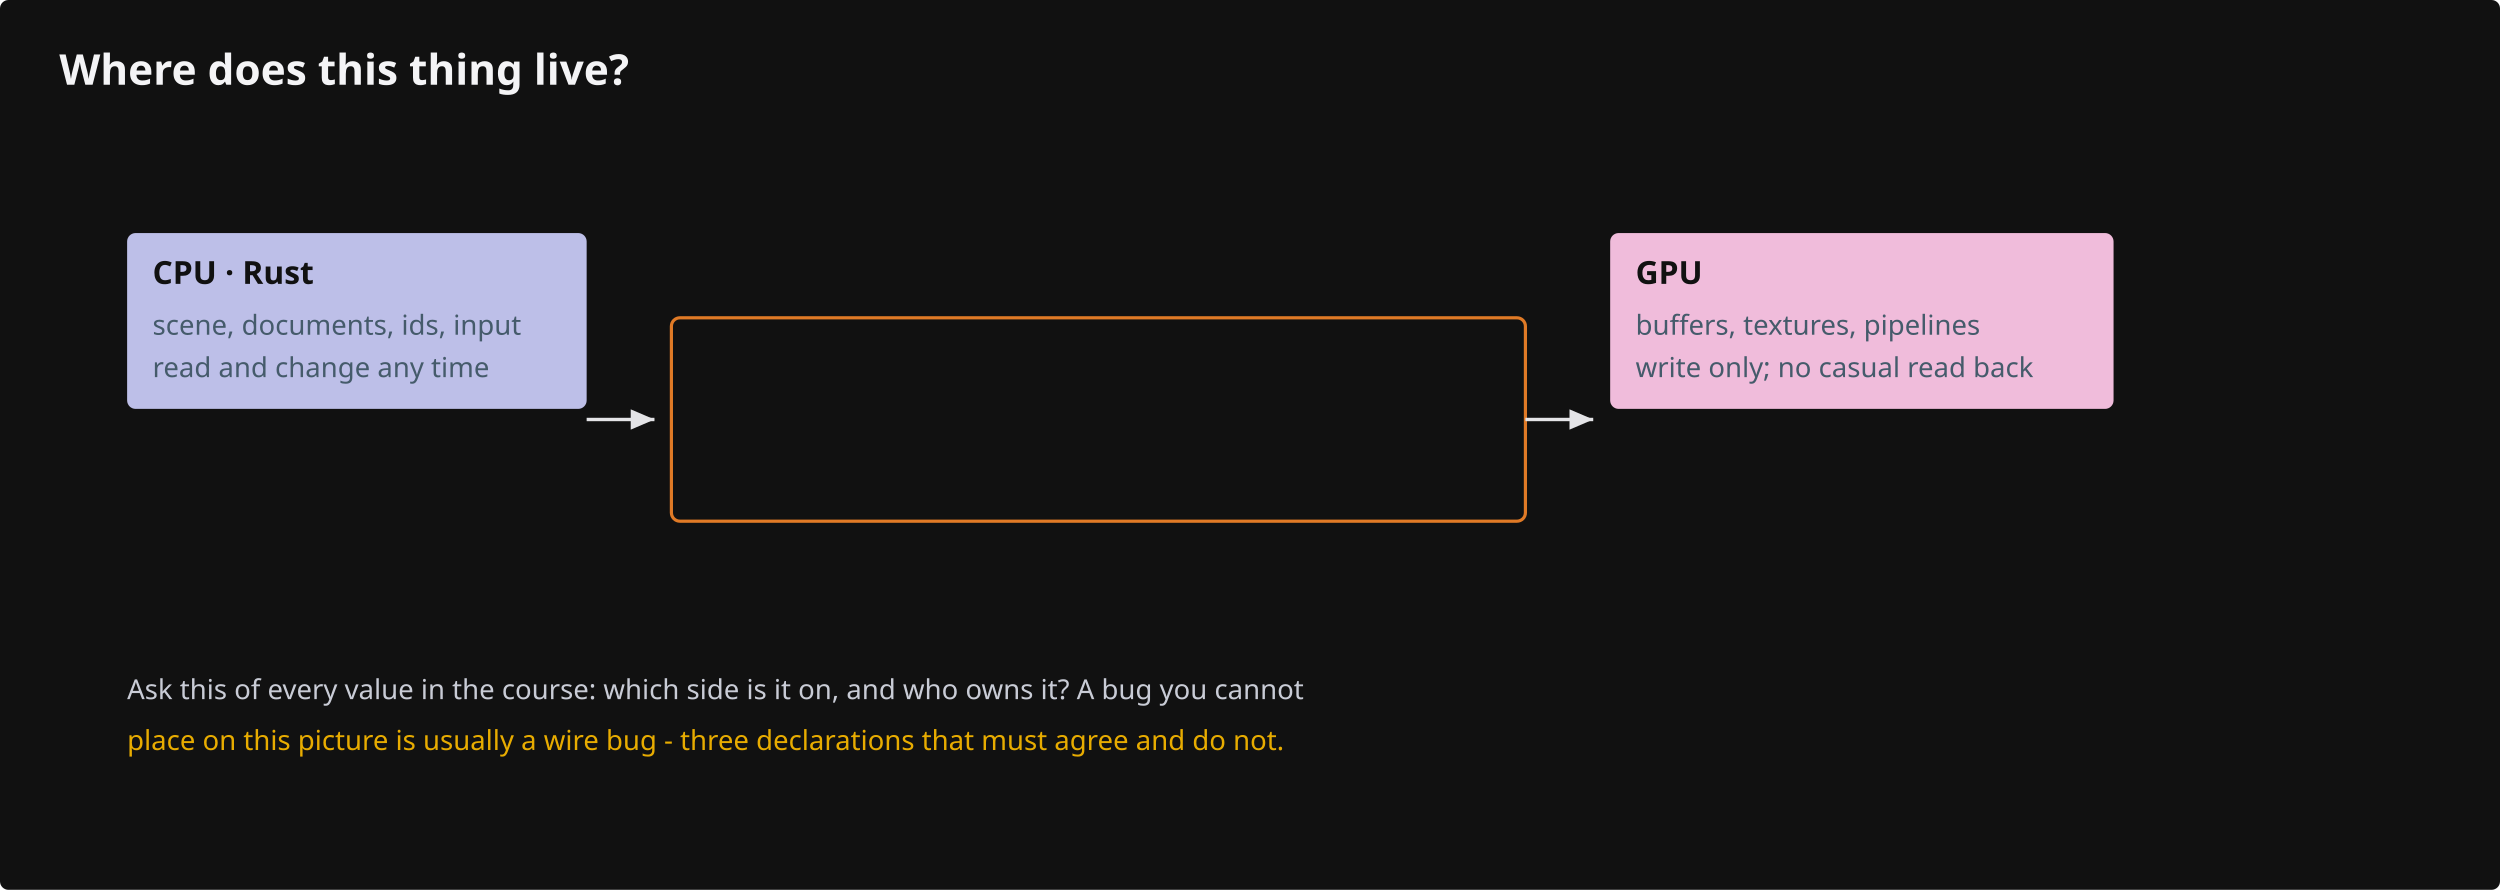
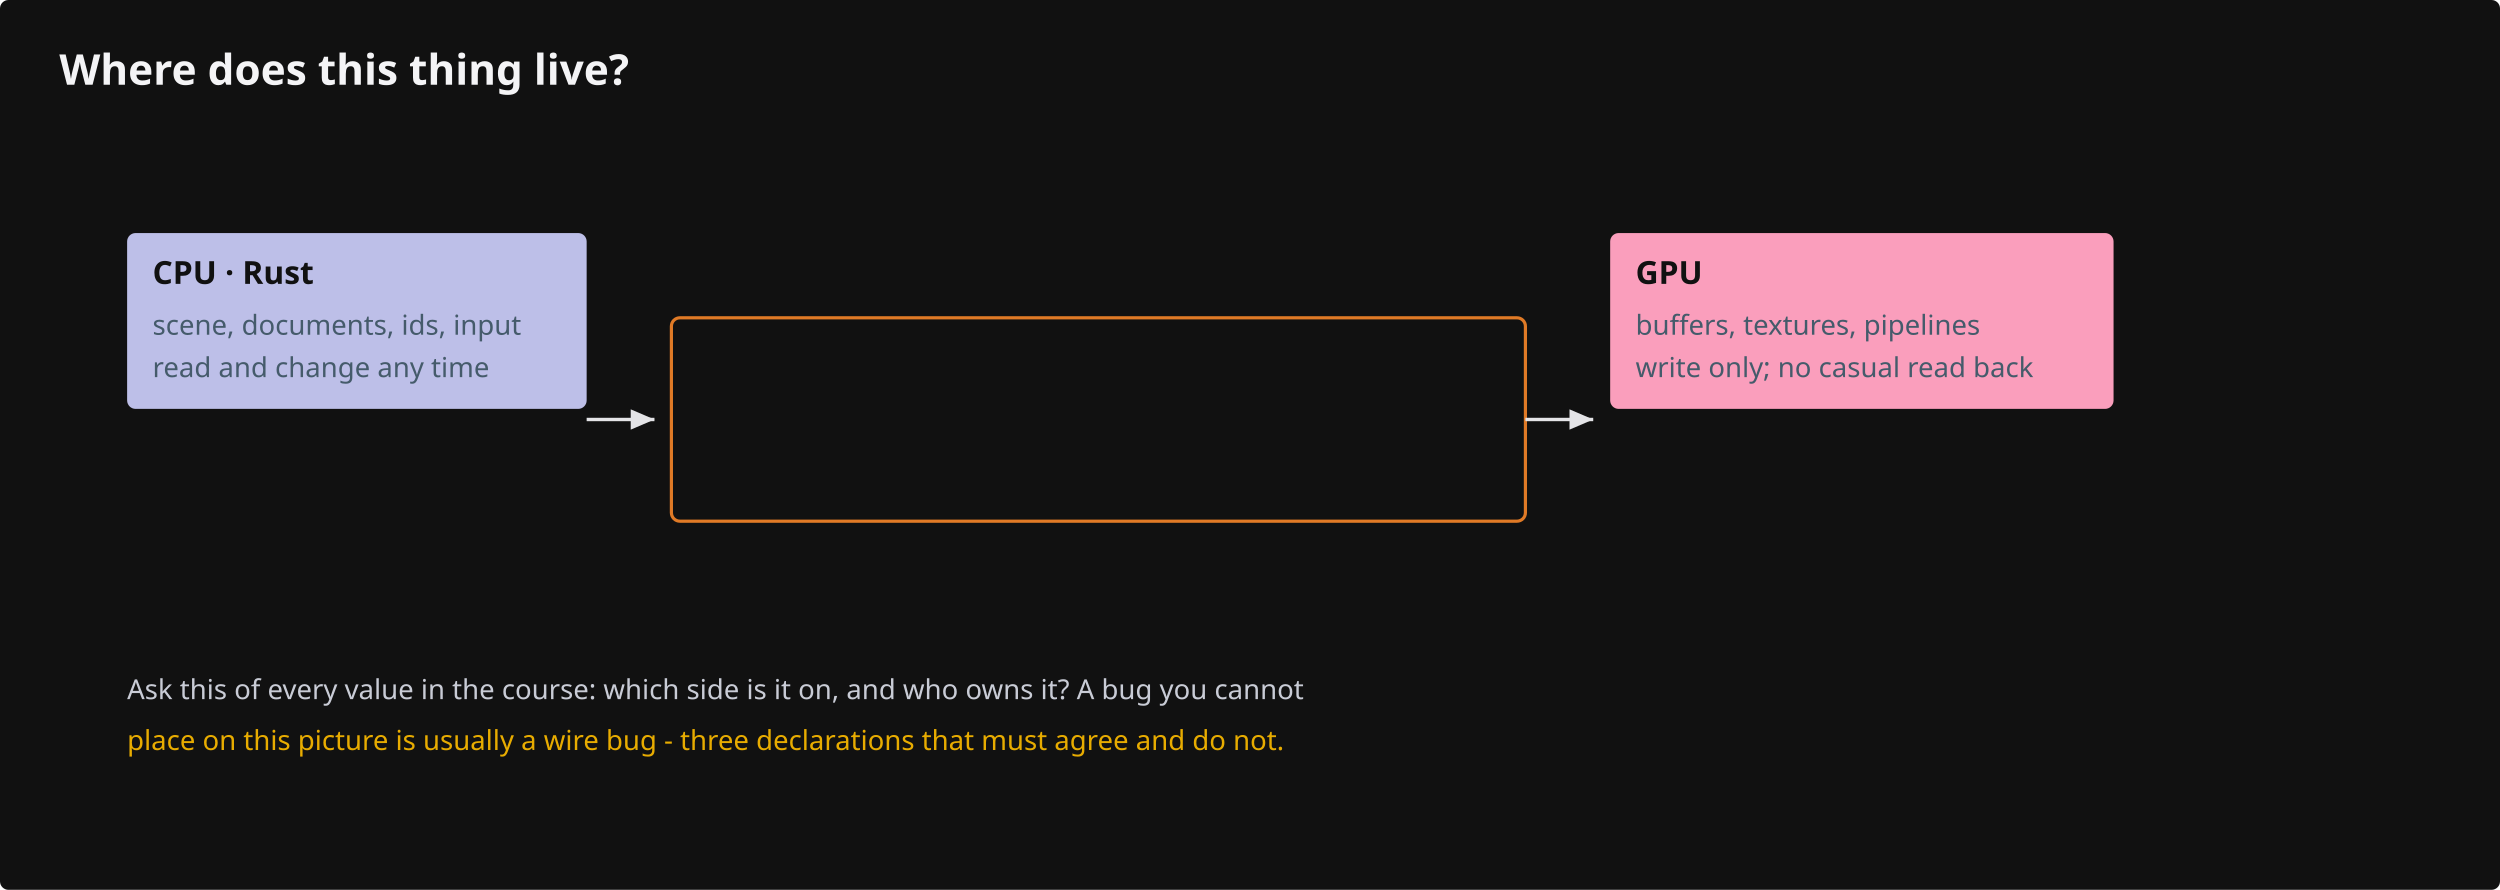
<svg xmlns="http://www.w3.org/2000/svg" viewBox="0 0 1180 420" role="img" aria-labelledby="t d">
  <defs>
    <marker id="a" markerWidth="9" markerHeight="9" refX="7" refY="3" orient="auto">
      <path d="M0,0 L7,3 L0,6" fill="#e4e4e7" />
    </marker>
  </defs>
  <style>text{font-family:system-ui,sans-serif;fill:#f4f4f6;font-size:13px}.h{font-size:20px;font-weight:700}.l{font-size:15px;font-weight:650}.s{font-size:13px;fill:#c9ccd6}.m{font-family:"DejaVu Sans Mono","Liberation Mono",monospace;font-size:12.5px;fill:#f4f4f6}.ar{fill:none;stroke:#e4e4e7;stroke-width:1.6;marker-end:url(#a)}.dash{fill:none;stroke:#e07a26;stroke-width:1.8;stroke-dasharray:7 5}</style>
  <rect width="100%" height="100%" rx="4" fill="#111111" />
  <text class="h" xml:space="preserve" x="28.0" y="40.0" textLength="268.9" lengthAdjust="spacingAndGlyphs">Where does this thing live?</text>
  <rect data-box="0" x="60.0" y="110.0" width="216.9" height="83.0" rx="4" fill="#bdbfe8" stroke="#bdbfe8" stroke-width="0" />
  <text class="l" xml:space="preserve" x="72.0" y="134.0" style="fill:#111111" data-box="0" textLength="76.0" lengthAdjust="spacingAndGlyphs">CPU · Rust</text>
  <text class="s" xml:space="preserve" x="72.0" y="158.0" style="fill:#455b6b" data-box="0" textLength="173.7" lengthAdjust="spacingAndGlyphs">scene, documents, ids, input</text>
  <text class="s" xml:space="preserve" x="72.0" y="178.0" style="fill:#455b6b" data-box="0" textLength="159.0" lengthAdjust="spacingAndGlyphs">read and change any time</text>
-   <rect data-box="1" x="760.0" y="110.0" width="237.6" height="83.0" rx="4" fill="#f0bcdb" stroke="#f0bcdb" stroke-width="0" />
+   <rect data-box="1" x="760.0" y="110.0" width="237.6" height="83.0" rx="4" fill="#fa9ebc" stroke="#fa9ebc" stroke-width="0" />
  <text class="l" xml:space="preserve" x="772.0" y="134.0" style="fill:#111111" data-box="1" textLength="31.6" lengthAdjust="spacingAndGlyphs">GPU</text>
  <text class="s" xml:space="preserve" x="772.0" y="158.0" style="fill:#455b6b" data-box="1" textLength="162.4" lengthAdjust="spacingAndGlyphs">buffers, textures, pipelines</text>
  <text class="s" xml:space="preserve" x="772.0" y="178.0" style="fill:#455b6b" data-box="1" textLength="188.1" lengthAdjust="spacingAndGlyphs">write only; no casual read back</text>
  <rect x="316.9" y="150" width="403.1" height="96" rx="4" fill="#111111" stroke="#e07a26" stroke-width="1.5" />
  <text class="l" xml:space="preserve" x="338.9" y="182.0" style="fill:#111111" textLength="62.1" lengthAdjust="spacingAndGlyphs">the wire</text>
  <text class="m" xml:space="preserve" x="338.9" y="206.0" style="fill:#111111" textLength="248.0" lengthAdjust="spacingAndGlyphs">write_buffer · create_buffer_init</text>
  <text class="m" xml:space="preserve" x="338.9" y="228.0" style="fill:#111111" textLength="278.1" lengthAdjust="spacingAndGlyphs">vertex layout · bind group · @binding</text>
  <path class="ar" d="M276.9,198.0 L308.9,198.0" />
  <path class="ar" d="M720.0,198.0 L752.0,198.0" />
  <text class="s" xml:space="preserve" x="60.0" y="330.0" textLength="554.4" lengthAdjust="spacingAndGlyphs">Ask this of every value in the course: which side is it on, and who owns it? A bug you cannot</text>
  <text class="s" xml:space="preserve" x="60.0" y="354.0" style="fill:#e8ac00" textLength="545.1" lengthAdjust="spacingAndGlyphs">place on this picture is usually a wire bug - three declarations that must agree and do not.</text>
</svg>
